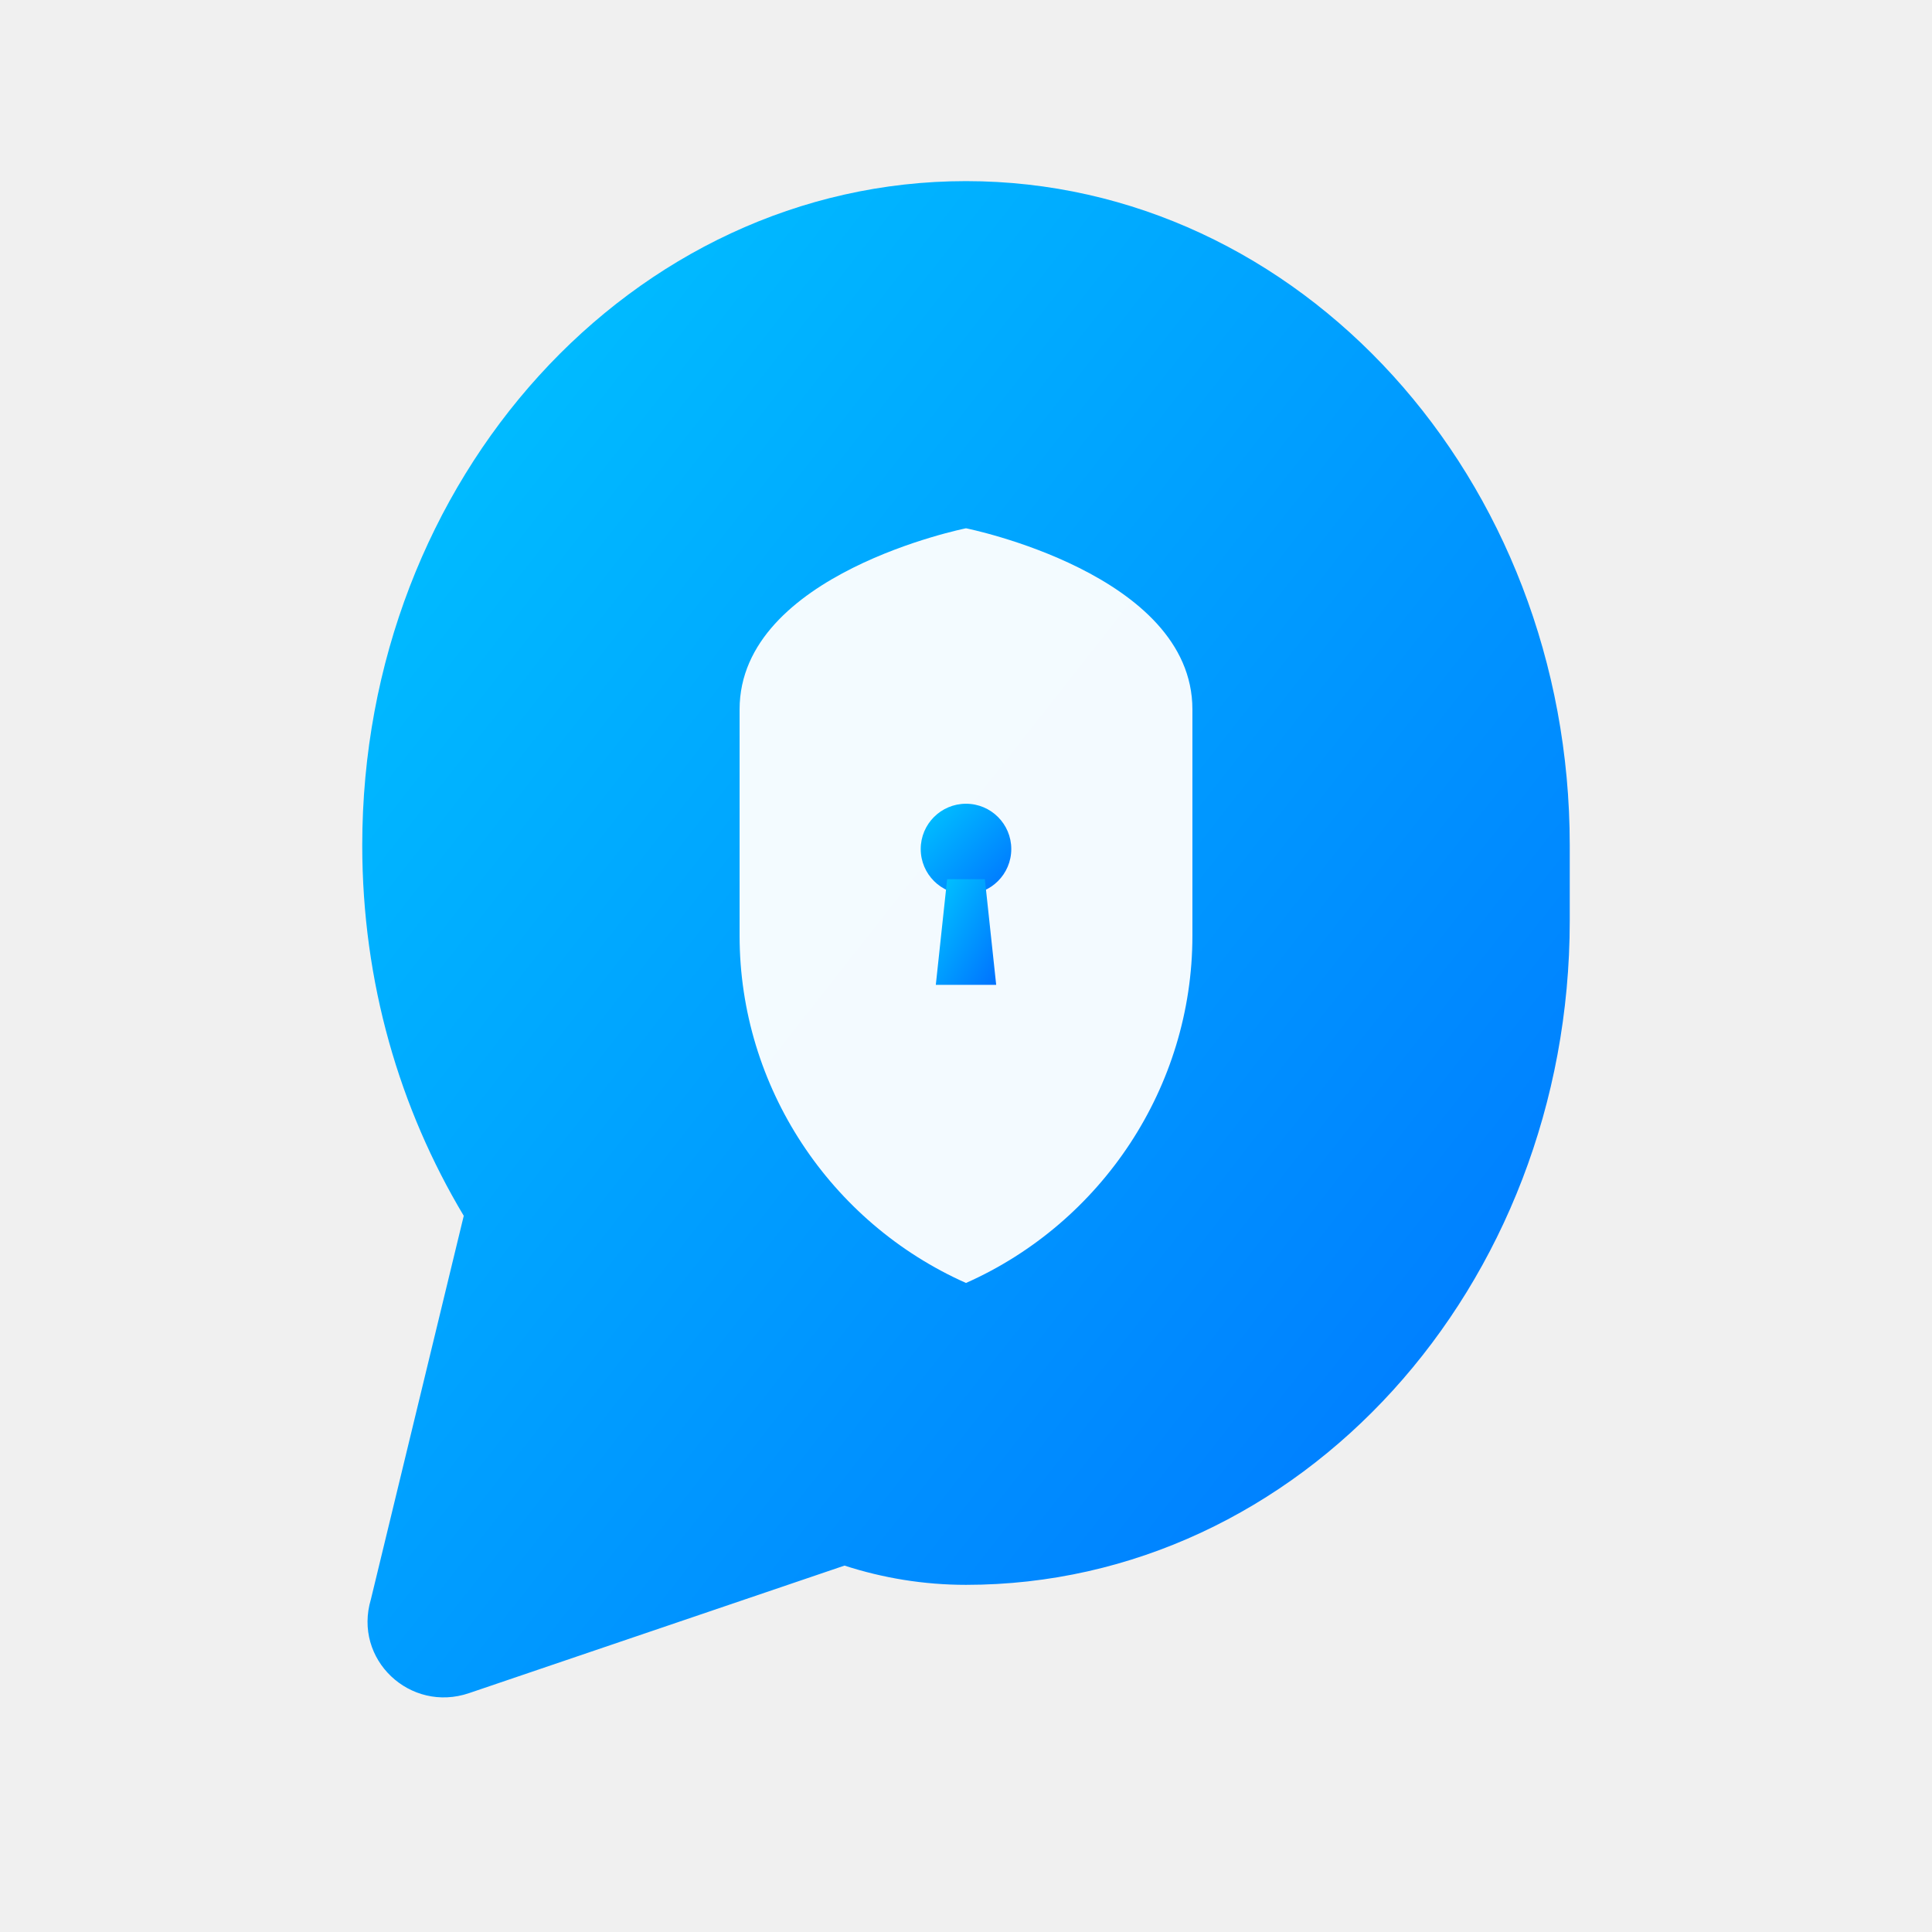
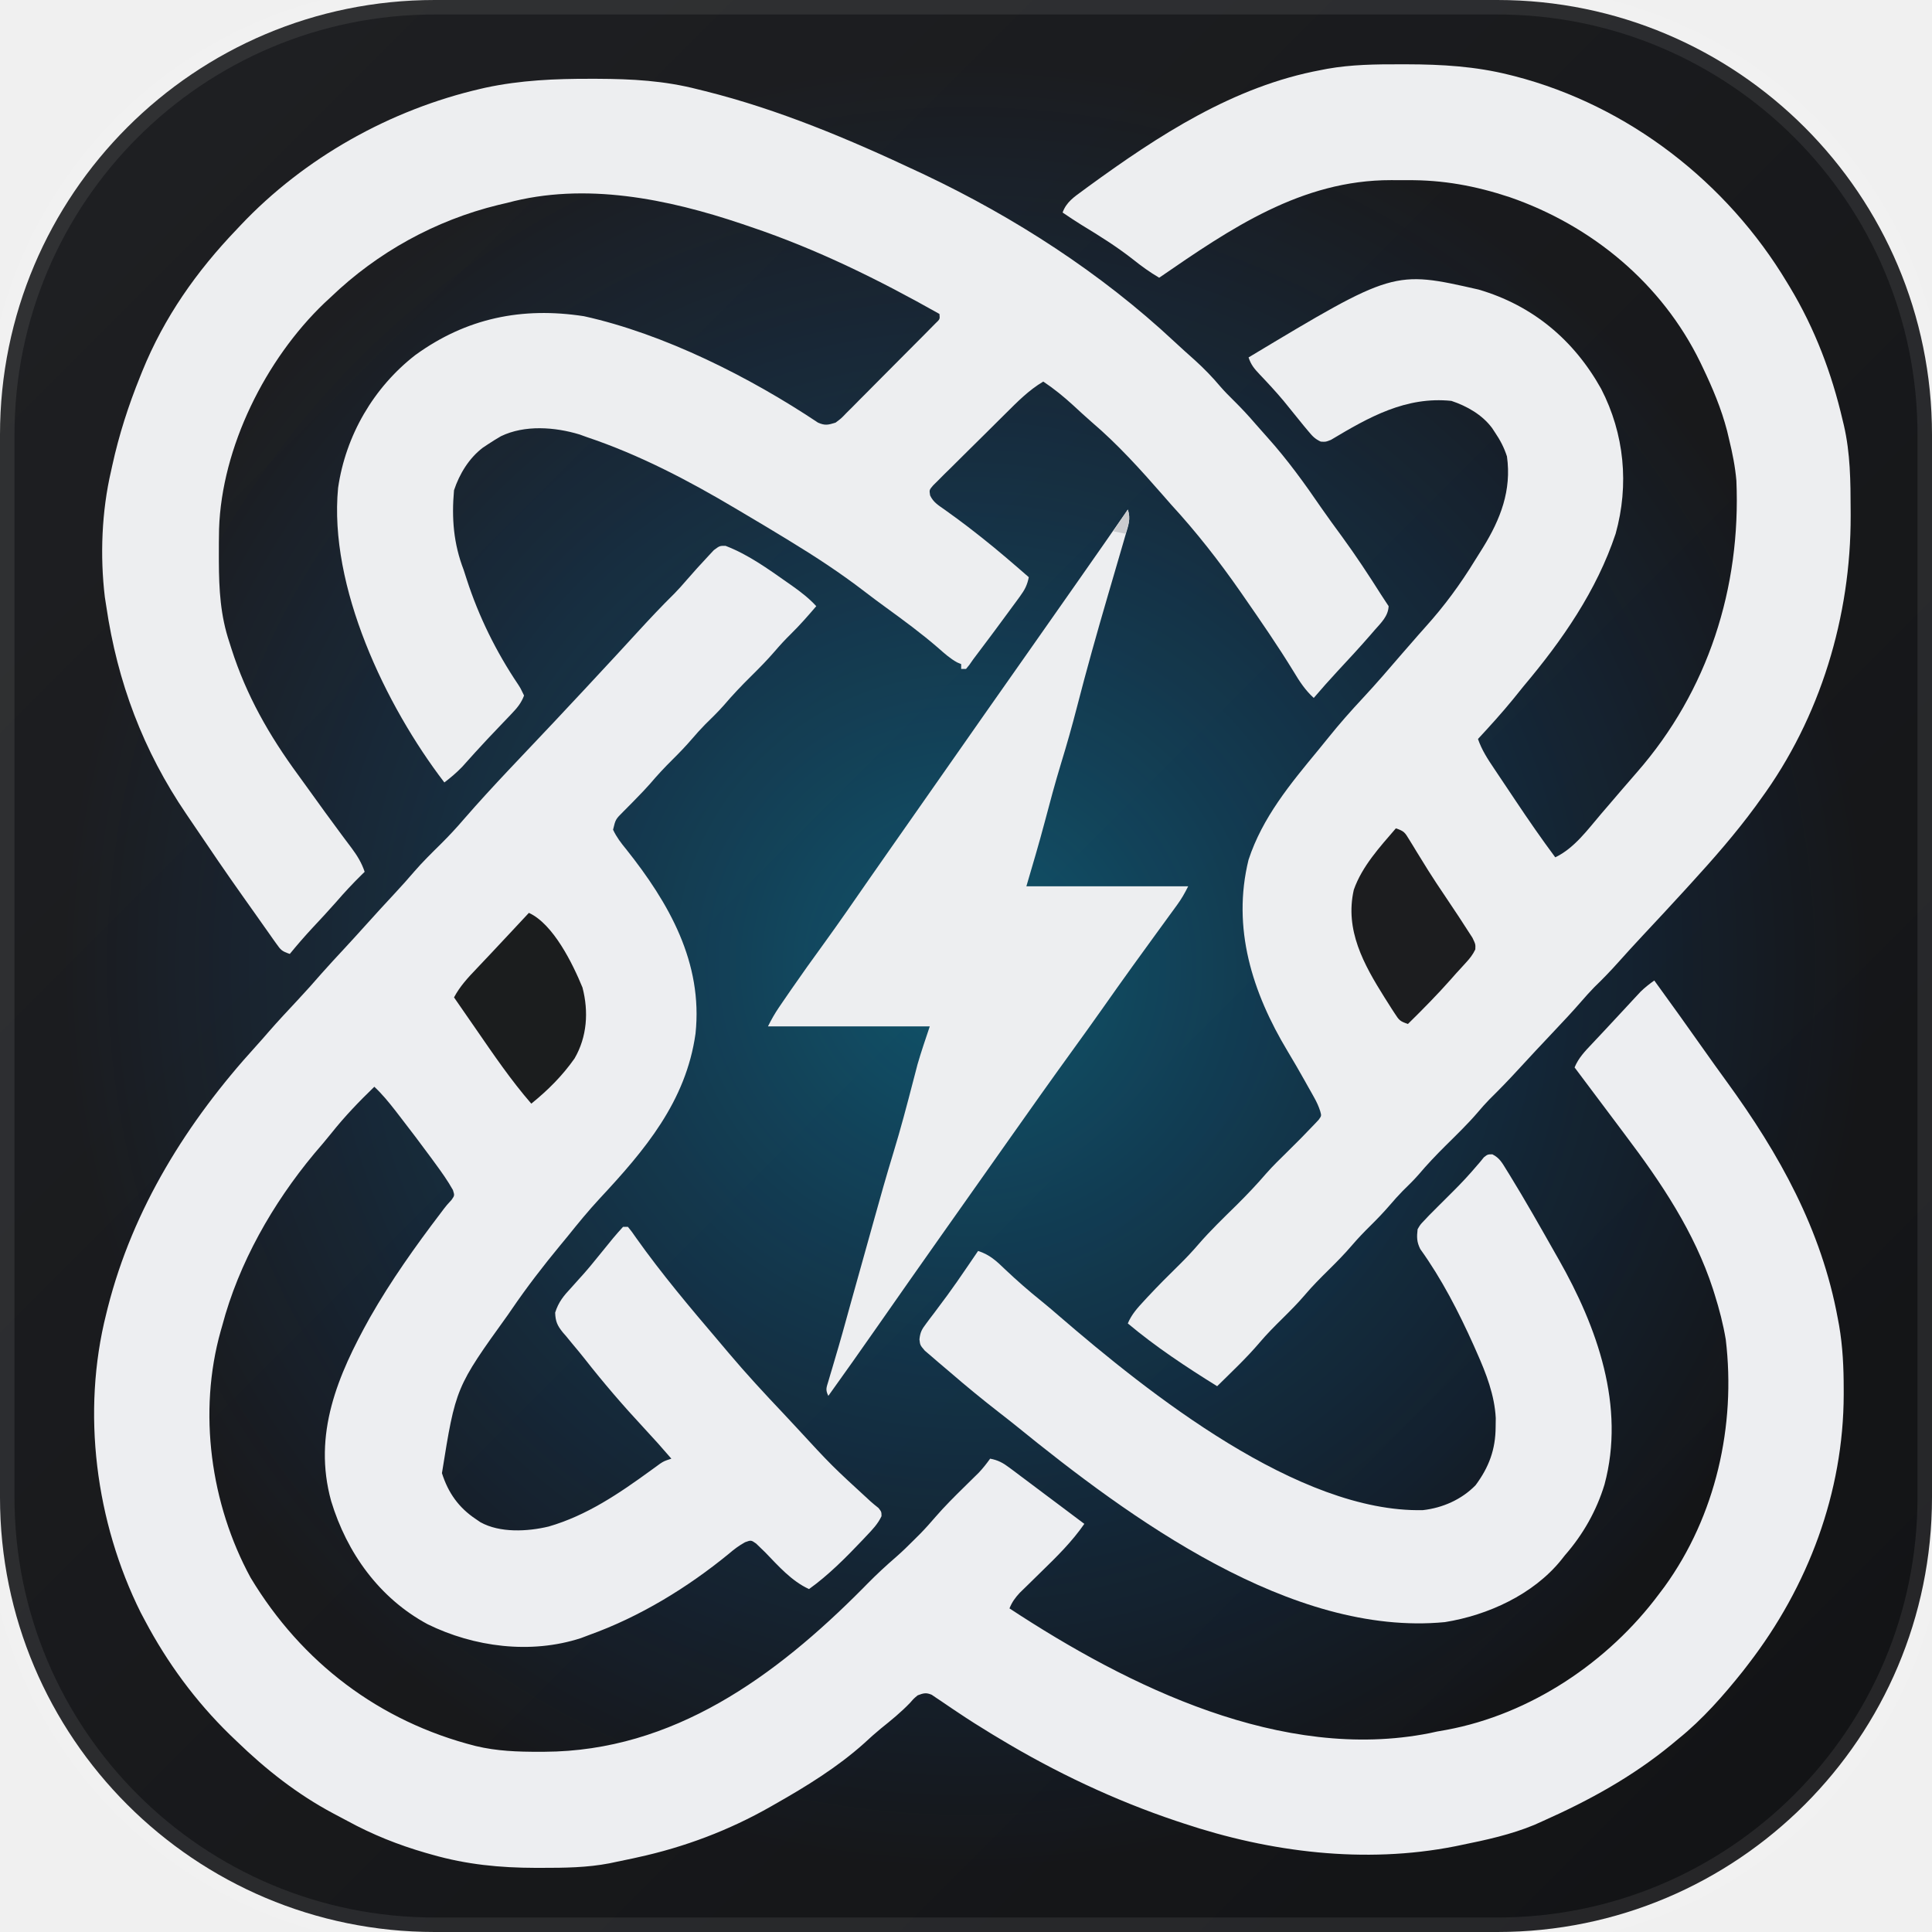
- <svg xmlns="http://www.w3.org/2000/svg" viewBox="0 0 512 512" width="100%" height="100%">
+ <svg xmlns="http://www.w3.org/2000/svg" viewBox="1005 367 800 800" width="100%" height="100%">
  <defs>
-     <linearGradient id="blueBrandGrad" x1="0%" y1="0%" x2="100%" y2="100%">
-       <stop offset="0%" stop-color="#00C6FF" />
-       <stop offset="100%" stop-color="#0072FF" />
+     <radialGradient id="zapGlow" cx="50%" cy="50%" r="50%">
+       <stop offset="0%" stop-color="#00C6FF" stop-opacity="0.35" />
+       <stop offset="100%" stop-color="#0072FF" stop-opacity="0" />
+     </radialGradient>
+     <linearGradient id="bgGrad" x1="0%" y1="0%" x2="100%" y2="100%">
+       <stop offset="0%" stop-color="#1F2023" />
+       <stop offset="100%" stop-color="#121315" />
    </linearGradient>
  </defs>
-   <circle cx="256" cy="256" r="240" fill="none" />
-   <path d="M416 224C416 126.8 344.4 48 256 48S96 126.8 96 224c0 36.3 9.9 69.8 26.9 98.2L98.3 423.8c-4.8 16 10.4 30.2 26 24.9l99.5-33.8c10.2 3.3 21 5.1 32.2 5.1 88.4 0 160-78.8 160-176z" fill="url(#blueBrandGrad)" />
-   <path d="M256 140c0 0-60 12-60 48v60c0 40 24 76 60 92 36-16 60-52 60-92v-60c0-36-60-48-60-48z" fill="#FFFFFF" opacity="0.95" />
-   <circle cx="256" cy="225" r="12" fill="url(#blueBrandGrad)" />
-   <path d="M251 233h10l3 28h-16z" fill="url(#blueBrandGrad)" />
+   <rect x="1005" y="367" width="800" height="800" rx="180" fill="url(#bgGrad)" />
+   <circle cx="1405" cy="767" r="380" fill="url(#zapGlow)" />
+   <rect x="1005" y="367" width="800" height="800" rx="180" fill="none" stroke="rgba(255, 255, 255, 0.08)" stroke-width="12" />
+   <g>
+     <path d="M0 0 C9.271 3.529 17.64 9.562 25.711 15.234 C26.433 15.741 27.155 16.248 27.899 16.771 C31.418 19.286 34.645 21.784 37.586 24.984 C34.204 28.942 30.802 32.835 27.086 36.484 C24.734 38.795 22.536 41.162 20.398 43.672 C17.29 47.286 13.975 50.637 10.586 53.984 C6.622 57.9 2.84 61.88 -0.773 66.125 C-3.203 68.878 -5.834 71.413 -8.449 73.988 C-10.336 75.905 -12.101 77.88 -13.852 79.922 C-16.421 82.912 -19.107 85.716 -21.914 88.484 C-25.21 91.742 -28.311 95.074 -31.305 98.609 C-33.081 100.609 -34.899 102.516 -36.773 104.422 C-37.371 105.038 -37.969 105.655 -38.585 106.29 C-39.79 107.53 -41.006 108.758 -42.235 109.973 C-45.523 113.232 -45.523 113.232 -46.559 117.555 C-45.099 120.653 -43.275 123.02 -41.102 125.672 C-23.377 147.941 -9.305 172.606 -12.414 201.984 C-16.377 230.152 -33.428 250.25 -52.127 270.308 C-56.799 275.343 -61.116 280.626 -65.414 285.984 C-66.444 287.236 -67.475 288.486 -68.508 289.734 C-75.525 298.241 -82.189 306.882 -88.414 315.984 C-88.957 316.775 -89.5 317.566 -90.06 318.38 C-111.721 348.488 -111.721 348.488 -117.414 383.984 C-114.834 392.115 -110.501 398.255 -103.414 402.984 C-102.782 403.416 -102.151 403.848 -101.5 404.293 C-93.44 408.79 -82.014 408.194 -73.234 406.09 C-57.449 401.522 -44.114 392.443 -30.96 382.883 C-30.28 382.39 -29.599 381.898 -28.898 381.391 C-28.297 380.95 -27.696 380.51 -27.077 380.057 C-25.414 378.984 -25.414 378.984 -22.414 377.984 C-26.072 373.721 -29.81 369.541 -33.641 365.432 C-42.282 356.159 -50.535 346.572 -58.352 336.59 C-59.926 334.601 -61.527 332.659 -63.164 330.723 C-64.102 329.581 -65.04 328.439 -65.977 327.297 C-66.658 326.513 -66.658 326.513 -67.354 325.713 C-69.647 322.868 -70.407 321.189 -70.535 317.512 C-69.131 313.095 -67.036 310.576 -63.914 307.234 C-62.817 306.01 -61.72 304.785 -60.625 303.559 C-60.081 302.957 -59.536 302.356 -58.976 301.736 C-56.747 299.236 -54.645 296.652 -52.539 294.047 C-51.474 292.74 -51.474 292.74 -50.387 291.406 C-49.123 289.855 -47.86 288.303 -46.598 286.75 C-45.248 285.123 -43.838 283.547 -42.414 281.984 C-41.754 281.984 -41.094 281.984 -40.414 281.984 C-38.855 283.898 -38.855 283.898 -36.977 286.609 C-26.433 301.469 -14.659 315.431 -2.851 329.293 C-1.42 330.977 0.003 332.668 1.426 334.359 C8.582 342.833 16.077 350.942 23.706 358.991 C25.535 360.93 27.35 362.882 29.16 364.84 C43.96 380.898 43.96 380.898 60.035 395.652 C60.547 396.092 61.059 396.531 61.586 396.984 C62.17 397.455 62.754 397.925 63.355 398.41 C64.586 399.984 64.586 399.984 64.602 401.797 C63.097 405.037 60.771 407.425 58.336 409.984 C57.807 410.548 57.279 411.112 56.734 411.693 C49.898 418.893 42.672 426.192 34.586 431.984 C27.367 428.695 21.889 422.405 16.445 416.781 C15.525 415.892 15.525 415.892 14.586 414.984 C13.635 414.064 13.635 414.064 12.664 413.125 C10.596 411.686 10.596 411.686 8.098 412.586 C5.578 413.989 3.579 415.476 1.398 417.359 C-15.761 431.413 -35.525 443.478 -56.414 450.984 C-57.565 451.419 -58.716 451.853 -59.902 452.301 C-80.667 459.05 -104.138 455.994 -123.383 446.523 C-143.313 435.772 -156.774 417.03 -163.289 395.547 C-170.959 367.808 -160.589 343.474 -147.227 319.547 C-138.55 304.315 -128.482 290.143 -117.875 276.207 C-117.449 275.64 -117.024 275.073 -116.585 274.489 C-115.414 272.984 -115.414 272.984 -113.453 270.855 C-112.159 269.001 -112.159 269.001 -112.867 266.746 C-115.03 262.885 -117.545 259.359 -120.164 255.797 C-120.732 255.017 -121.301 254.238 -121.886 253.435 C-126.169 247.598 -130.545 241.834 -134.977 236.109 C-135.56 235.355 -136.143 234.601 -136.743 233.823 C-139.466 230.338 -142.172 227.012 -145.414 223.984 C-151.752 230.109 -157.684 236.281 -163.176 243.188 C-165.485 246.073 -167.882 248.867 -170.289 251.672 C-187.487 272.337 -201.523 296.915 -208.414 322.984 C-208.708 324.007 -208.708 324.007 -209.008 325.05 C-218.507 358.734 -213.203 396.81 -196.664 427.234 C-175.519 462.408 -143.28 486.876 -103.414 496.984 C-94.675 499.076 -86.06 499.388 -77.102 499.359 C-76.4 499.358 -75.698 499.357 -74.975 499.356 C-21.613 499.108 20.715 468.112 56.898 431.672 C57.867 430.685 57.867 430.685 58.855 429.678 C62.674 425.808 66.61 422.163 70.727 418.612 C73.308 416.352 75.726 413.977 78.148 411.547 C79.016 410.682 79.884 409.817 80.777 408.926 C82.91 406.739 84.917 404.467 86.91 402.152 C90.684 397.801 94.727 393.767 98.836 389.734 C100.239 388.357 101.64 386.976 103.039 385.594 C103.954 384.696 103.954 384.696 104.888 383.78 C106.622 381.947 108.112 380.031 109.586 377.984 C112.861 378.599 114.915 379.731 117.57 381.723 C118.334 382.29 119.097 382.858 119.884 383.443 C120.693 384.055 121.502 384.667 122.336 385.297 C123.169 385.919 124.002 386.541 124.861 387.182 C127.44 389.11 130.013 391.047 132.586 392.984 C134.188 394.184 135.791 395.383 137.395 396.582 C141.13 399.376 144.86 402.178 148.586 404.984 C143.452 412.385 137.258 418.479 130.836 424.734 C128.752 426.765 126.675 428.802 124.602 430.844 C123.229 432.181 123.229 432.181 121.829 433.546 C119.873 435.673 118.669 437.336 117.586 439.984 C166.929 472.429 230.518 503.692 291.496 491.66 C293.026 491.326 293.026 491.326 294.586 490.984 C295.918 490.746 297.25 490.511 298.582 490.277 C333.342 483.811 365.553 462.252 386.586 433.984 C387.707 432.494 387.707 432.494 388.852 430.973 C410.016 401.709 418.455 364.367 414.188 328.65 C413.122 322.293 411.522 316.128 409.586 309.984 C409.356 309.252 409.126 308.52 408.889 307.766 C401.189 284.088 387.455 263.678 372.586 243.984 C371.502 242.537 370.418 241.089 369.336 239.641 C366.884 236.362 364.426 233.088 361.964 229.817 C359.752 226.875 357.544 223.93 355.336 220.984 C354.609 220.015 353.882 219.046 353.133 218.047 C352.367 217.026 352.367 217.026 351.586 215.984 C353.203 212.059 355.894 209.269 358.773 206.234 C359.292 205.681 359.811 205.127 360.346 204.557 C361.478 203.35 362.612 202.144 363.748 200.94 C365.7 198.863 367.638 196.773 369.574 194.68 C370.911 193.239 372.249 191.799 373.586 190.359 C374.22 189.673 374.855 188.986 375.509 188.278 C376.112 187.632 376.715 186.986 377.336 186.32 C377.867 185.748 378.398 185.177 378.945 184.587 C380.711 182.862 382.583 181.424 384.586 179.984 C391.47 189.475 398.319 198.987 405.059 208.581 C408.183 213.021 411.349 217.427 414.544 221.816 C436.366 251.829 453.818 283.096 460.586 319.984 C460.852 321.404 460.852 321.404 461.123 322.853 C462.628 331.6 463.025 340.254 463.023 349.109 C463.025 349.844 463.026 350.579 463.028 351.336 C462.965 391.987 448.308 430.911 423.586 462.984 C422.816 463.985 422.047 464.985 421.254 466.016 C413.258 476.043 404.591 485.92 394.586 493.984 C393.618 494.79 392.65 495.596 391.652 496.426 C375.452 509.711 357.682 519.488 338.586 527.984 C337.395 528.519 336.204 529.054 334.977 529.605 C325.23 533.658 314.899 535.889 304.586 537.984 C303.372 538.236 303.372 538.236 302.134 538.494 C264.691 545.895 225.43 540.961 189.586 528.984 C188.038 528.473 188.038 528.473 186.458 527.951 C161.145 519.45 136.456 507.779 113.586 493.984 C112.52 493.348 111.454 492.711 110.355 492.055 C105.544 489.136 100.808 486.146 96.141 483.004 C95.375 482.494 94.61 481.984 93.822 481.458 C92.314 480.45 90.813 479.432 89.321 478.401 C88.633 477.942 87.946 477.484 87.238 477.012 C86.63 476.597 86.021 476.181 85.394 475.754 C83.055 474.758 81.928 475.096 79.586 475.984 C77.988 477.294 77.988 477.294 76.523 478.984 C72.737 482.949 68.591 486.314 64.32 489.742 C61.946 491.689 59.703 493.702 57.461 495.797 C46.401 505.711 33.48 513.691 20.586 520.984 C19.937 521.357 19.288 521.729 18.62 522.112 C1.495 531.868 -17.029 538.861 -36.289 543.047 C-37.002 543.207 -37.715 543.368 -38.449 543.533 C-40.766 544.044 -43.088 544.518 -45.414 544.984 C-46.694 545.257 -46.694 545.257 -48 545.535 C-57.338 547.336 -66.625 547.425 -76.102 547.422 C-77.392 547.423 -77.392 547.423 -78.708 547.424 C-93.42 547.391 -107.212 546.05 -121.414 541.984 C-122.343 541.722 -123.273 541.46 -124.23 541.189 C-135.54 537.906 -146.16 533.673 -156.495 528.03 C-158.45 526.965 -160.421 525.931 -162.395 524.898 C-177.316 516.951 -190.293 506.717 -202.414 494.984 C-203.36 494.078 -204.306 493.172 -205.281 492.238 C-219.454 478.399 -231.164 462.475 -240.414 444.984 C-240.986 443.907 -241.559 442.829 -242.148 441.719 C-260.811 404.223 -266.737 358.815 -256.414 317.984 C-256.21 317.158 -256.007 316.332 -255.797 315.481 C-245.341 274.354 -222.841 238.401 -194.516 207.301 C-192.702 205.302 -190.926 203.279 -189.164 201.234 C-185.275 196.764 -181.217 192.453 -177.175 188.12 C-173.806 184.503 -170.507 180.841 -167.277 177.098 C-164.232 173.643 -161.087 170.28 -157.957 166.902 C-154.916 163.619 -151.9 160.318 -148.914 156.984 C-144.896 152.498 -140.811 148.078 -136.715 143.662 C-134.059 140.792 -131.451 137.898 -128.914 134.922 C-125.422 130.873 -121.615 127.162 -117.816 123.404 C-114.491 120.1 -111.338 116.714 -108.293 113.148 C-96.331 99.371 -83.507 86.279 -71.027 72.972 C-62.42 63.794 -53.822 54.607 -45.289 45.359 C-44.804 44.834 -44.32 44.309 -43.821 43.768 C-41.303 41.038 -38.79 38.304 -36.281 35.566 C-31.355 30.198 -26.395 24.911 -21.199 19.801 C-19.395 17.965 -17.714 16.064 -16.039 14.109 C-13.18 10.824 -10.277 7.591 -7.289 4.422 C-6.079 3.121 -6.079 3.121 -4.844 1.793 C-2.414 -0.016 -2.414 -0.016 0 0 Z" fill="#EDEEF1" transform="translate(1305.414,593.0156)" />
+     <path d="M0 0 C0.905 0 1.81 0 2.742 0.001 C17.192 0.034 31.113 0.845 45.188 4.375 C45.92 4.557 46.653 4.739 47.408 4.926 C94.538 17.146 135.312 48.892 160.188 90.375 C160.797 91.38 160.797 91.38 161.418 92.405 C171.687 109.511 178.678 127.957 183.188 147.375 C183.351 148.05 183.515 148.725 183.684 149.42 C186.382 161.027 186.473 172.708 186.5 184.562 C186.504 185.323 186.507 186.084 186.511 186.868 C186.616 228.553 173.961 270.602 149.188 304.375 C148.494 305.339 147.8 306.303 147.086 307.297 C138.818 318.574 129.617 329.062 120.188 339.375 C119.359 340.285 118.53 341.195 117.676 342.133 C111.913 348.442 106.093 354.696 100.253 360.933 C96.897 364.523 93.582 368.143 90.312 371.812 C87.1 375.412 83.777 378.847 80.305 382.195 C78.438 384.117 76.681 386.083 74.926 388.105 C71.226 392.364 67.383 396.471 63.5 400.562 C58.526 405.822 53.579 411.101 48.688 416.438 C44.877 420.592 40.972 424.624 36.953 428.578 C35.256 430.306 33.689 432.089 32.125 433.938 C27.915 438.848 23.268 443.319 18.676 447.867 C14.838 451.682 11.15 455.552 7.656 459.688 C5.539 462.121 3.23 464.342 0.93 466.602 C-0.86 468.423 -2.525 470.312 -4.188 472.25 C-6.779 475.26 -9.485 478.086 -12.312 480.875 C-15.037 483.563 -17.645 486.273 -20.125 489.188 C-23.188 492.764 -26.465 496.069 -29.812 499.375 C-33.097 502.62 -36.32 505.854 -39.312 509.375 C-42.305 512.896 -45.528 516.13 -48.812 519.375 C-52.055 522.578 -55.242 525.766 -58.188 529.25 C-63.639 535.672 -69.824 541.461 -75.812 547.375 C-88.632 539.417 -101.241 531.083 -112.812 521.375 C-111.21 517.57 -108.792 514.95 -106 511.938 C-105.281 511.161 -105.281 511.161 -104.548 510.368 C-100.312 505.828 -95.935 501.431 -91.493 497.092 C-88.704 494.35 -86.064 491.546 -83.516 488.578 C-78.601 482.894 -73.192 477.709 -67.84 472.441 C-63.537 468.18 -59.419 463.854 -55.475 459.26 C-52.733 456.151 -49.772 453.274 -46.812 450.375 C-41.018 444.636 -41.018 444.636 -35.375 438.75 C-34.573 437.895 -34.573 437.895 -33.754 437.023 C-32.602 435.412 -32.602 435.412 -33.135 433.501 C-33.808 431.389 -34.628 429.645 -35.711 427.715 C-36.102 427.014 -36.494 426.312 -36.897 425.59 C-37.536 424.463 -37.536 424.463 -38.188 423.312 C-38.629 422.521 -39.071 421.73 -39.527 420.914 C-41.85 416.771 -44.224 412.666 -46.676 408.598 C-61.224 384.377 -69.786 357.706 -62.812 329.375 C-57.077 311.901 -45.541 297.99 -34.016 284.047 C-32.555 282.276 -31.107 280.495 -29.672 278.703 C-25.165 273.094 -20.457 267.756 -15.547 262.504 C-9.921 256.466 -4.552 250.213 0.826 243.955 C2.456 242.064 4.1 240.186 5.75 238.312 C6.533 237.411 6.533 237.411 7.332 236.492 C8.369 235.309 9.409 234.13 10.462 232.962 C18.279 224.295 24.897 215.279 30.992 205.325 C32.062 203.58 33.156 201.849 34.254 200.121 C41.527 188.324 46.153 176.417 44.188 162.375 C42.985 158.66 41.379 155.596 39.188 152.375 C38.803 151.792 38.419 151.21 38.023 150.609 C33.928 145.093 27.617 141.525 21.188 139.375 C2.352 137.428 -12.974 146.113 -28.578 155.441 C-30.812 156.375 -30.812 156.375 -32.91 156.238 C-35.256 155.174 -36.359 153.985 -38 152 C-38.607 151.276 -39.214 150.551 -39.84 149.805 C-41.188 148.144 -42.534 146.483 -43.879 144.82 C-44.599 143.931 -45.32 143.041 -46.062 142.125 C-46.81 141.202 -47.558 140.279 -48.328 139.328 C-51.512 135.543 -54.857 131.925 -58.271 128.347 C-60.466 126.012 -61.784 124.46 -62.812 121.375 C-2.701 85.285 -2.701 85.285 32.426 93.273 C54.816 99.83 71.858 114.097 83.188 134.375 C92.83 153.069 94.827 174.154 89.188 194.375 C81.346 217.939 67.061 238.547 51.188 257.375 C49.707 259.207 48.228 261.041 46.75 262.875 C42.1 268.569 37.183 273.984 32.188 279.375 C33.773 283.972 36.219 287.696 38.914 291.695 C39.381 292.395 39.847 293.094 40.328 293.814 C41.316 295.293 42.306 296.771 43.298 298.247 C44.791 300.469 46.277 302.695 47.762 304.922 C53.072 312.867 58.479 320.709 64.188 328.375 C72.062 324.625 77.606 316.912 83.188 310.375 C84.093 309.321 85 308.268 85.906 307.215 C87.967 304.82 90.02 302.419 92.07 300.016 C94.048 297.698 96.042 295.397 98.055 293.109 C127.464 259.464 141.099 216.751 139.188 172.375 C138.682 166.583 137.568 161.016 136.188 155.375 C135.77 153.604 135.77 153.604 135.344 151.797 C132.939 142.552 129.304 133.965 125.188 125.375 C124.878 124.729 124.568 124.082 124.25 123.416 C108.355 90.786 79.38 66.786 45.289 55.008 C31.181 50.34 17.758 47.857 2.926 47.984 C0.689 48 -1.547 47.984 -3.785 47.965 C-40.934 47.911 -70.329 68.067 -99.812 88.375 C-103.68 86.103 -107.119 83.616 -110.625 80.812 C-117.422 75.469 -124.647 70.966 -132.027 66.481 C-134.668 64.845 -137.24 63.117 -139.812 61.375 C-138.269 57.036 -134.955 54.865 -131.375 52.25 C-130.346 51.49 -130.346 51.49 -129.296 50.715 C-100.109 29.454 -68.925 9.063 -32.812 2.375 C-31.965 2.209 -31.117 2.043 -30.244 1.871 C-20.167 0.09 -10.209 -0.022 0 0 Z" fill="#EDEEF0" transform="translate(1584.812,393.625)" />
+     <path d="M0 0 C1.39 0.002 1.39 0.002 2.808 0.004 C17.062 0.054 30.583 0.786 44.438 4.375 C45.462 4.627 46.487 4.88 47.542 5.14 C77.995 12.757 107.099 25.032 135.438 38.375 C136.362 38.809 137.286 39.243 138.238 39.689 C175.556 57.365 211.418 80.513 241.625 108.75 C244.463 111.398 247.353 113.98 250.25 116.562 C254.039 119.998 257.472 123.535 260.762 127.445 C262.567 129.524 264.474 131.446 266.438 133.375 C269.557 136.459 272.501 139.623 275.352 142.957 C276.97 144.833 278.61 146.676 280.273 148.512 C288.586 157.77 295.686 167.616 302.706 177.876 C305.441 181.823 308.287 185.688 311.125 189.562 C316.864 197.433 322.205 205.526 327.407 213.76 C328.397 215.311 329.417 216.844 330.438 218.375 C330.267 222.552 327.248 225.319 324.625 228.312 C324.139 228.877 323.652 229.442 323.151 230.024 C318.613 235.258 313.911 240.34 309.188 245.406 C305.853 248.989 302.624 252.661 299.438 256.375 C295.907 253.171 293.551 249.555 291.125 245.5 C284.618 234.863 277.543 224.618 270.438 214.375 C269.952 213.675 269.467 212.976 268.967 212.255 C260.189 199.657 250.833 187.683 240.438 176.375 C239.266 175.046 238.099 173.713 236.938 172.375 C227.673 161.772 218.272 151.341 207.535 142.191 C204.928 139.934 202.408 137.59 199.875 135.25 C195.898 131.617 191.916 128.361 187.438 125.375 C181.436 128.934 176.776 133.696 171.848 138.594 C170.944 139.489 170.04 140.384 169.109 141.306 C167.207 143.192 165.308 145.081 163.413 146.974 C160.981 149.401 158.533 151.81 156.082 154.217 C153.743 156.519 151.421 158.839 149.098 161.156 C148.214 162.02 147.331 162.884 146.421 163.773 C145.62 164.581 144.818 165.389 143.992 166.221 C143.28 166.928 142.567 167.636 141.833 168.364 C140.208 170.261 140.208 170.261 140.576 172.511 C141.91 175.398 144.048 176.616 146.625 178.438 C147.726 179.233 148.827 180.03 149.926 180.828 C150.503 181.244 151.08 181.66 151.674 182.088 C154.602 184.225 157.461 186.449 160.312 188.688 C160.887 189.138 161.461 189.588 162.052 190.052 C168.68 195.297 175.065 200.825 181.438 206.375 C180.823 209.587 179.741 211.654 177.812 214.281 C177.275 215.02 176.737 215.758 176.183 216.519 C175.319 217.685 175.319 217.685 174.438 218.875 C173.852 219.674 173.267 220.474 172.665 221.297 C170.93 223.662 169.186 226.02 167.438 228.375 C166.96 229.018 166.483 229.661 165.991 230.323 C163.489 233.686 160.968 237.034 158.438 240.375 C157.904 241.141 157.37 241.906 156.82 242.695 C156.364 243.25 155.908 243.804 155.438 244.375 C154.778 244.375 154.118 244.375 153.438 244.375 C153.438 243.715 153.438 243.055 153.438 242.375 C152.62 242.027 152.62 242.027 151.785 241.672 C148.774 240.009 146.457 237.901 143.875 235.625 C136.942 229.627 129.611 224.243 122.199 218.855 C119.214 216.686 116.257 214.489 113.332 212.238 C103.421 204.618 93.111 197.878 82.438 191.375 C81.628 190.88 80.818 190.385 79.983 189.875 C75.001 186.837 69.996 183.838 64.97 180.871 C63.294 179.881 61.62 178.888 59.948 177.891 C40.416 166.278 20.03 155.608 -1.562 148.375 C-2.546 148.018 -3.53 147.661 -4.543 147.293 C-14.815 144.17 -27.285 143.253 -37.125 148 C-38.969 149.073 -40.786 150.194 -42.562 151.375 C-43.25 151.831 -43.937 152.288 -44.645 152.758 C-50.361 157.117 -54.306 163.605 -56.562 170.375 C-57.604 181.965 -56.757 192.496 -52.562 203.375 C-52.139 204.662 -51.722 205.951 -51.312 207.242 C-46.336 222.633 -39.114 237.286 -30.079 250.708 C-28.984 252.406 -28.984 252.406 -27.562 255.375 C-28.676 258.427 -30.427 260.517 -32.652 262.844 C-33.267 263.492 -33.881 264.14 -34.514 264.808 C-35.497 265.831 -35.497 265.831 -36.5 266.875 C-37.861 268.307 -39.222 269.739 -40.582 271.172 C-41.256 271.88 -41.929 272.589 -42.624 273.318 C-46.213 277.126 -49.702 281.026 -53.195 284.922 C-55.509 287.319 -57.915 289.358 -60.562 291.375 C-84.888 259.598 -108.506 210.263 -104.562 169.375 C-101.414 147.684 -89.878 127.821 -72.562 114.375 C-51.478 99.092 -28.425 94.352 -2.75 98.312 C30.472 105.65 65.92 123.536 94.175 142.389 C97.125 143.675 98.38 143.317 101.438 142.375 C103.763 140.639 103.763 140.639 105.952 138.346 C106.813 137.492 107.673 136.637 108.56 135.757 C109.475 134.828 110.39 133.899 111.332 132.941 C112.288 131.983 113.245 131.025 114.203 130.068 C116.204 128.064 118.197 126.054 120.186 124.038 C122.74 121.45 125.306 118.877 127.877 116.307 C129.852 114.332 131.821 112.352 133.788 110.37 C135.193 108.955 136.602 107.544 138.01 106.132 C138.854 105.274 139.699 104.417 140.57 103.533 C141.318 102.777 142.067 102.021 142.839 101.241 C144.654 99.531 144.654 99.531 144.438 97.375 C119.272 83.182 93.843 70.624 66.438 61.375 C65.246 60.969 64.054 60.563 62.827 60.144 C31.967 49.737 -2.307 42.676 -34.562 51.375 C-35.8 51.665 -37.038 51.955 -38.312 52.254 C-64.324 58.623 -88.266 71.856 -107.562 90.375 C-108.444 91.194 -109.326 92.012 -110.234 92.855 C-134.557 116.113 -152.76 152.539 -153.853 186.424 C-153.931 190.116 -153.948 193.807 -153.938 197.5 C-153.936 198.277 -153.935 199.054 -153.934 199.855 C-153.885 211.501 -153.297 222.26 -149.562 233.375 C-149.294 234.222 -149.026 235.07 -148.749 235.943 C-142.53 255.383 -133.161 271.817 -121.146 288.21 C-119.518 290.436 -117.905 292.673 -116.297 294.914 C-112.024 300.86 -107.747 306.8 -103.367 312.668 C-102.863 313.346 -102.358 314.025 -101.838 314.724 C-100.893 315.992 -99.943 317.257 -98.988 318.518 C-96.632 321.682 -94.821 324.627 -93.562 328.375 C-93.987 328.788 -94.411 329.2 -94.848 329.625 C-98.564 333.285 -102.07 337.049 -105.473 341 C-108.648 344.609 -111.93 348.119 -115.212 351.631 C-118.455 355.118 -121.543 358.692 -124.562 362.375 C-127.864 361.274 -128.282 360.763 -130.207 358.043 C-130.711 357.338 -131.215 356.634 -131.734 355.908 C-132.546 354.747 -132.546 354.747 -133.375 353.562 C-133.952 352.749 -134.529 351.936 -135.123 351.098 C-136.342 349.377 -137.557 347.654 -138.769 345.928 C-140.422 343.575 -142.088 341.232 -143.758 338.891 C-150.812 328.961 -157.67 318.893 -164.475 308.792 C-165.432 307.373 -166.393 305.957 -167.357 304.543 C-185.287 278.207 -195.947 249.847 -200.562 218.375 C-200.757 217.128 -200.952 215.882 -201.152 214.598 C-203.184 197.513 -202.465 179.116 -198.562 162.375 C-198.391 161.59 -198.219 160.806 -198.042 159.998 C-195.268 147.376 -191.407 135.349 -186.562 123.375 C-186.26 122.62 -185.957 121.865 -185.645 121.086 C-176.555 98.716 -163.217 79.774 -146.562 62.375 C-146.042 61.822 -145.522 61.269 -144.985 60.699 C-118.544 32.693 -82.942 12.769 -45.438 4.125 C-44.455 3.898 -44.455 3.898 -43.452 3.666 C-29.039 0.588 -14.682 -0.036 0 0 Z" fill="#EDEEF0" transform="translate(1249.562,399.625)" />
+     <path d="M0 0 C3.042 1.524 4.072 3.578 5.863 6.465 C6.236 7.063 6.608 7.662 6.992 8.278 C13.608 19.036 19.834 30.036 26.051 41.027 C26.748 42.249 26.748 42.249 27.46 43.495 C43.463 71.655 55.145 104.348 46.445 136.73 C43.134 147.62 37.532 157.48 30.051 166.027 C29.521 166.699 28.991 167.371 28.445 168.062 C16.918 182.273 -1.811 190.849 -19.652 193.711 C-83.245 199.814 -150.159 150.675 -197.161 112.468 C-199.524 110.564 -201.917 108.7 -204.312 106.836 C-211.146 101.518 -217.833 96.052 -224.378 90.381 C-225.977 89.004 -227.591 87.647 -229.207 86.289 C-230.226 85.411 -231.244 84.532 -232.262 83.652 C-233.617 82.496 -233.617 82.496 -235 81.316 C-236.949 79.027 -236.949 79.027 -237.225 76.626 C-236.913 73.689 -236.26 72.496 -234.492 70.164 C-233.961 69.449 -233.43 68.734 -232.884 67.998 C-232.019 66.868 -232.019 66.868 -231.137 65.715 C-229.948 64.118 -228.76 62.521 -227.574 60.922 C-226.971 60.113 -226.368 59.304 -225.746 58.471 C-222.955 54.675 -220.291 50.795 -217.637 46.902 C-217.163 46.21 -216.69 45.517 -216.202 44.803 C-215.116 43.213 -214.032 41.62 -212.949 40.027 C-208.252 41.475 -205.272 44.238 -201.824 47.59 C-196.951 52.208 -191.967 56.57 -186.727 60.773 C-184.303 62.741 -181.934 64.758 -179.576 66.803 C-142.384 98.881 -80.273 148.504 -28.746 147.34 C-20.584 146.428 -12.706 142.935 -6.949 137.027 C-1.393 129.541 1.333 122.228 1.363 112.84 C1.388 111.055 1.388 111.055 1.414 109.234 C0.927 99.732 -2.56 90.752 -6.387 82.152 C-6.817 81.175 -7.247 80.197 -7.691 79.19 C-13.903 65.358 -20.968 51.582 -29.84 39.246 C-31.311 36.304 -31.328 34.277 -30.949 31.027 C-29.84 29.113 -29.84 29.113 -28.199 27.402 C-27.248 26.393 -27.248 26.393 -26.277 25.363 C-25.125 24.207 -25.125 24.207 -23.949 23.027 C-23.488 22.565 -23.028 22.102 -22.553 21.626 C-20.499 19.568 -18.442 17.514 -16.374 15.47 C-12.869 11.995 -9.54 8.421 -6.352 4.648 C-5.657 3.846 -5.657 3.846 -4.949 3.027 C-4.476 2.441 -4.003 1.854 -3.516 1.25 C-1.949 0.027 -1.949 0.027 0 0 Z" fill="#EDEEF1" transform="translate(1622.949,844.9727)" />
+     <path d="M0 0 C1.333 3.999 0.157 6.791 -1 10.688 C-1.226 11.476 -1.453 12.264 -1.686 13.076 C-2.448 15.72 -3.223 18.36 -4 21 C-4.55 22.883 -5.099 24.766 -5.648 26.648 C-6.521 29.638 -7.394 32.628 -8.269 35.618 C-12.753 50.957 -17.084 66.333 -21.062 81.812 C-23.085 89.679 -25.295 97.46 -27.678 105.225 C-30.103 113.192 -32.256 121.226 -34.377 129.279 C-36.751 138.247 -39.378 147.086 -42 156 C-19.89 156 2.22 156 25 156 C23.556 158.887 22.283 161.14 20.418 163.695 C19.648 164.755 19.648 164.755 18.863 165.836 C18.31 166.591 17.757 167.347 17.188 168.125 C16.005 169.751 14.823 171.378 13.641 173.004 C13.035 173.834 12.43 174.665 11.807 175.52 C9.008 179.361 6.222 183.211 3.438 187.062 C2.9 187.806 2.362 188.55 1.807 189.317 C-2.33 195.048 -6.41 200.818 -10.476 206.599 C-14.698 212.593 -18.984 218.539 -23.283 224.478 C-31.766 236.199 -40.132 248.001 -48.468 259.827 C-50.977 263.386 -53.489 266.943 -56 270.5 C-57 271.917 -58 273.333 -59 274.75 C-65 283.25 -65 283.25 -66.5 285.374 C-67.501 286.793 -68.503 288.212 -69.504 289.632 C-71.978 293.137 -74.453 296.641 -76.93 300.145 C-85.879 312.807 -94.769 325.511 -103.648 338.223 C-110.379 347.854 -117.144 357.458 -124 367 C-125.299 364.402 -124.779 363.59 -123.961 360.844 C-123.713 359.996 -123.465 359.148 -123.209 358.274 C-122.934 357.359 -122.659 356.443 -122.375 355.5 C-121.808 353.568 -121.242 351.636 -120.676 349.703 C-120.39 348.736 -120.105 347.768 -119.811 346.771 C-118.69 342.941 -117.622 339.098 -116.562 335.25 C-116.155 333.777 -115.748 332.305 -115.34 330.832 C-115.127 330.063 -114.914 329.295 -114.695 328.502 C-113.05 322.579 -111.389 316.661 -109.729 310.742 C-108.216 305.346 -106.706 299.948 -105.207 294.547 C-102.582 285.106 -99.932 275.682 -97.062 266.312 C-94.064 256.517 -91.462 246.619 -88.891 236.704 C-88.574 235.492 -88.256 234.28 -87.93 233.031 C-87.654 231.965 -87.378 230.898 -87.093 229.799 C-85.563 224.481 -83.75 219.249 -82 214 C-104.11 214 -126.22 214 -149 214 C-147.564 211.127 -146.207 208.704 -144.418 206.086 C-143.905 205.335 -143.392 204.584 -142.864 203.81 C-142.311 203.006 -141.758 202.203 -141.188 201.375 C-140.318 200.108 -140.318 200.108 -139.431 198.815 C-135.073 192.493 -130.604 186.258 -126.086 180.05 C-119.571 171.074 -113.28 161.942 -106.962 152.827 C-103.945 148.48 -100.911 144.146 -97.875 139.812 C-97.305 138.999 -96.736 138.186 -96.149 137.348 C-95.005 135.716 -93.862 134.084 -92.718 132.452 C-89.81 128.302 -86.905 124.151 -84 120 C-82.833 118.333 -81.667 116.667 -80.5 115 C-79.922 114.175 -79.345 113.35 -78.75 112.5 C-76.125 108.75 -76.125 108.75 -73.5 105 C-72.922 104.175 -72.345 103.35 -71.75 102.499 C-70.585 100.835 -69.419 99.171 -68.254 97.507 C-65.312 93.303 -62.37 89.099 -59.43 84.895 C-53.483 76.392 -47.523 67.899 -41.534 59.426 C-35.931 51.495 -30.369 43.537 -24.804 35.579 C-22.976 32.966 -21.147 30.354 -19.316 27.742 C-12.85 18.514 -6.398 9.276 0 0 Z" fill="#EDEEF0" transform="translate(1472,578)" />
+     <path d="M0 0 C10.111 4.62 18.142 21.028 22.191 30.906 C24.801 40.89 24.108 51.341 18.906 60.285 C13.846 67.493 7.829 73.479 1 79 C-7.467 69.234 -14.675 58.627 -22 48 C-22.966 46.606 -23.932 45.213 -24.898 43.82 C-26.937 40.883 -28.97 37.943 -31 35 C-28.528 30.37 -25.283 26.885 -21.688 23.125 C-20.439 21.804 -19.19 20.482 -17.941 19.16 C-16.975 18.141 -16.975 18.141 -15.989 17.102 C-12.682 13.607 -9.405 10.083 -6.125 6.562 C-4.94 5.293 -3.755 4.023 -2.57 2.754 C-1.722 1.845 -0.874 0.936 0 0 Z" fill="#1B1D1E" transform="translate(1224,745)" />
+     <path d="M0 0 C3.459 1.153 3.742 1.73 5.566 4.727 C6.047 5.504 6.527 6.281 7.022 7.082 C7.531 7.921 8.039 8.76 8.562 9.625 C9.64 11.371 10.72 13.116 11.801 14.859 C12.608 16.166 12.608 16.166 13.432 17.498 C15.631 21.008 17.931 24.444 20.25 27.875 C21.838 30.247 23.421 32.622 25 35 C25.403 35.607 25.807 36.213 26.222 36.838 C27.392 38.612 28.542 40.398 29.688 42.188 C30.351 43.212 31.015 44.237 31.699 45.293 C33 48 33 48 32.895 50.137 C31.846 52.321 30.641 53.839 29 55.625 C28.366 56.322 27.732 57.02 27.078 57.738 C26.392 58.485 25.707 59.231 25 60 C24.314 60.777 23.628 61.555 22.922 62.355 C17.197 68.832 11.16 74.943 5 81 C1.683 79.894 1.356 79.467 -0.453 76.676 C-0.904 75.984 -1.356 75.291 -1.821 74.578 C-2.292 73.83 -2.764 73.083 -3.25 72.312 C-3.737 71.548 -4.223 70.784 -4.724 69.996 C-13.299 56.324 -21.205 42.133 -17.418 25.434 C-14 15.71 -6.642 7.713 0 0 Z" fill="#1C1D1F" transform="translate(1583,710)" />
+     <path d="M0 0 C1.312 3.937 0.243 6.125 -1 10 C-2.65 9.67 -4.3 9.34 -6 9 C-4.02 6.03 -2.04 3.06 0 0 Z" fill="#CACBCE" transform="translate(1472,578)" />
+   </g>
</svg>
